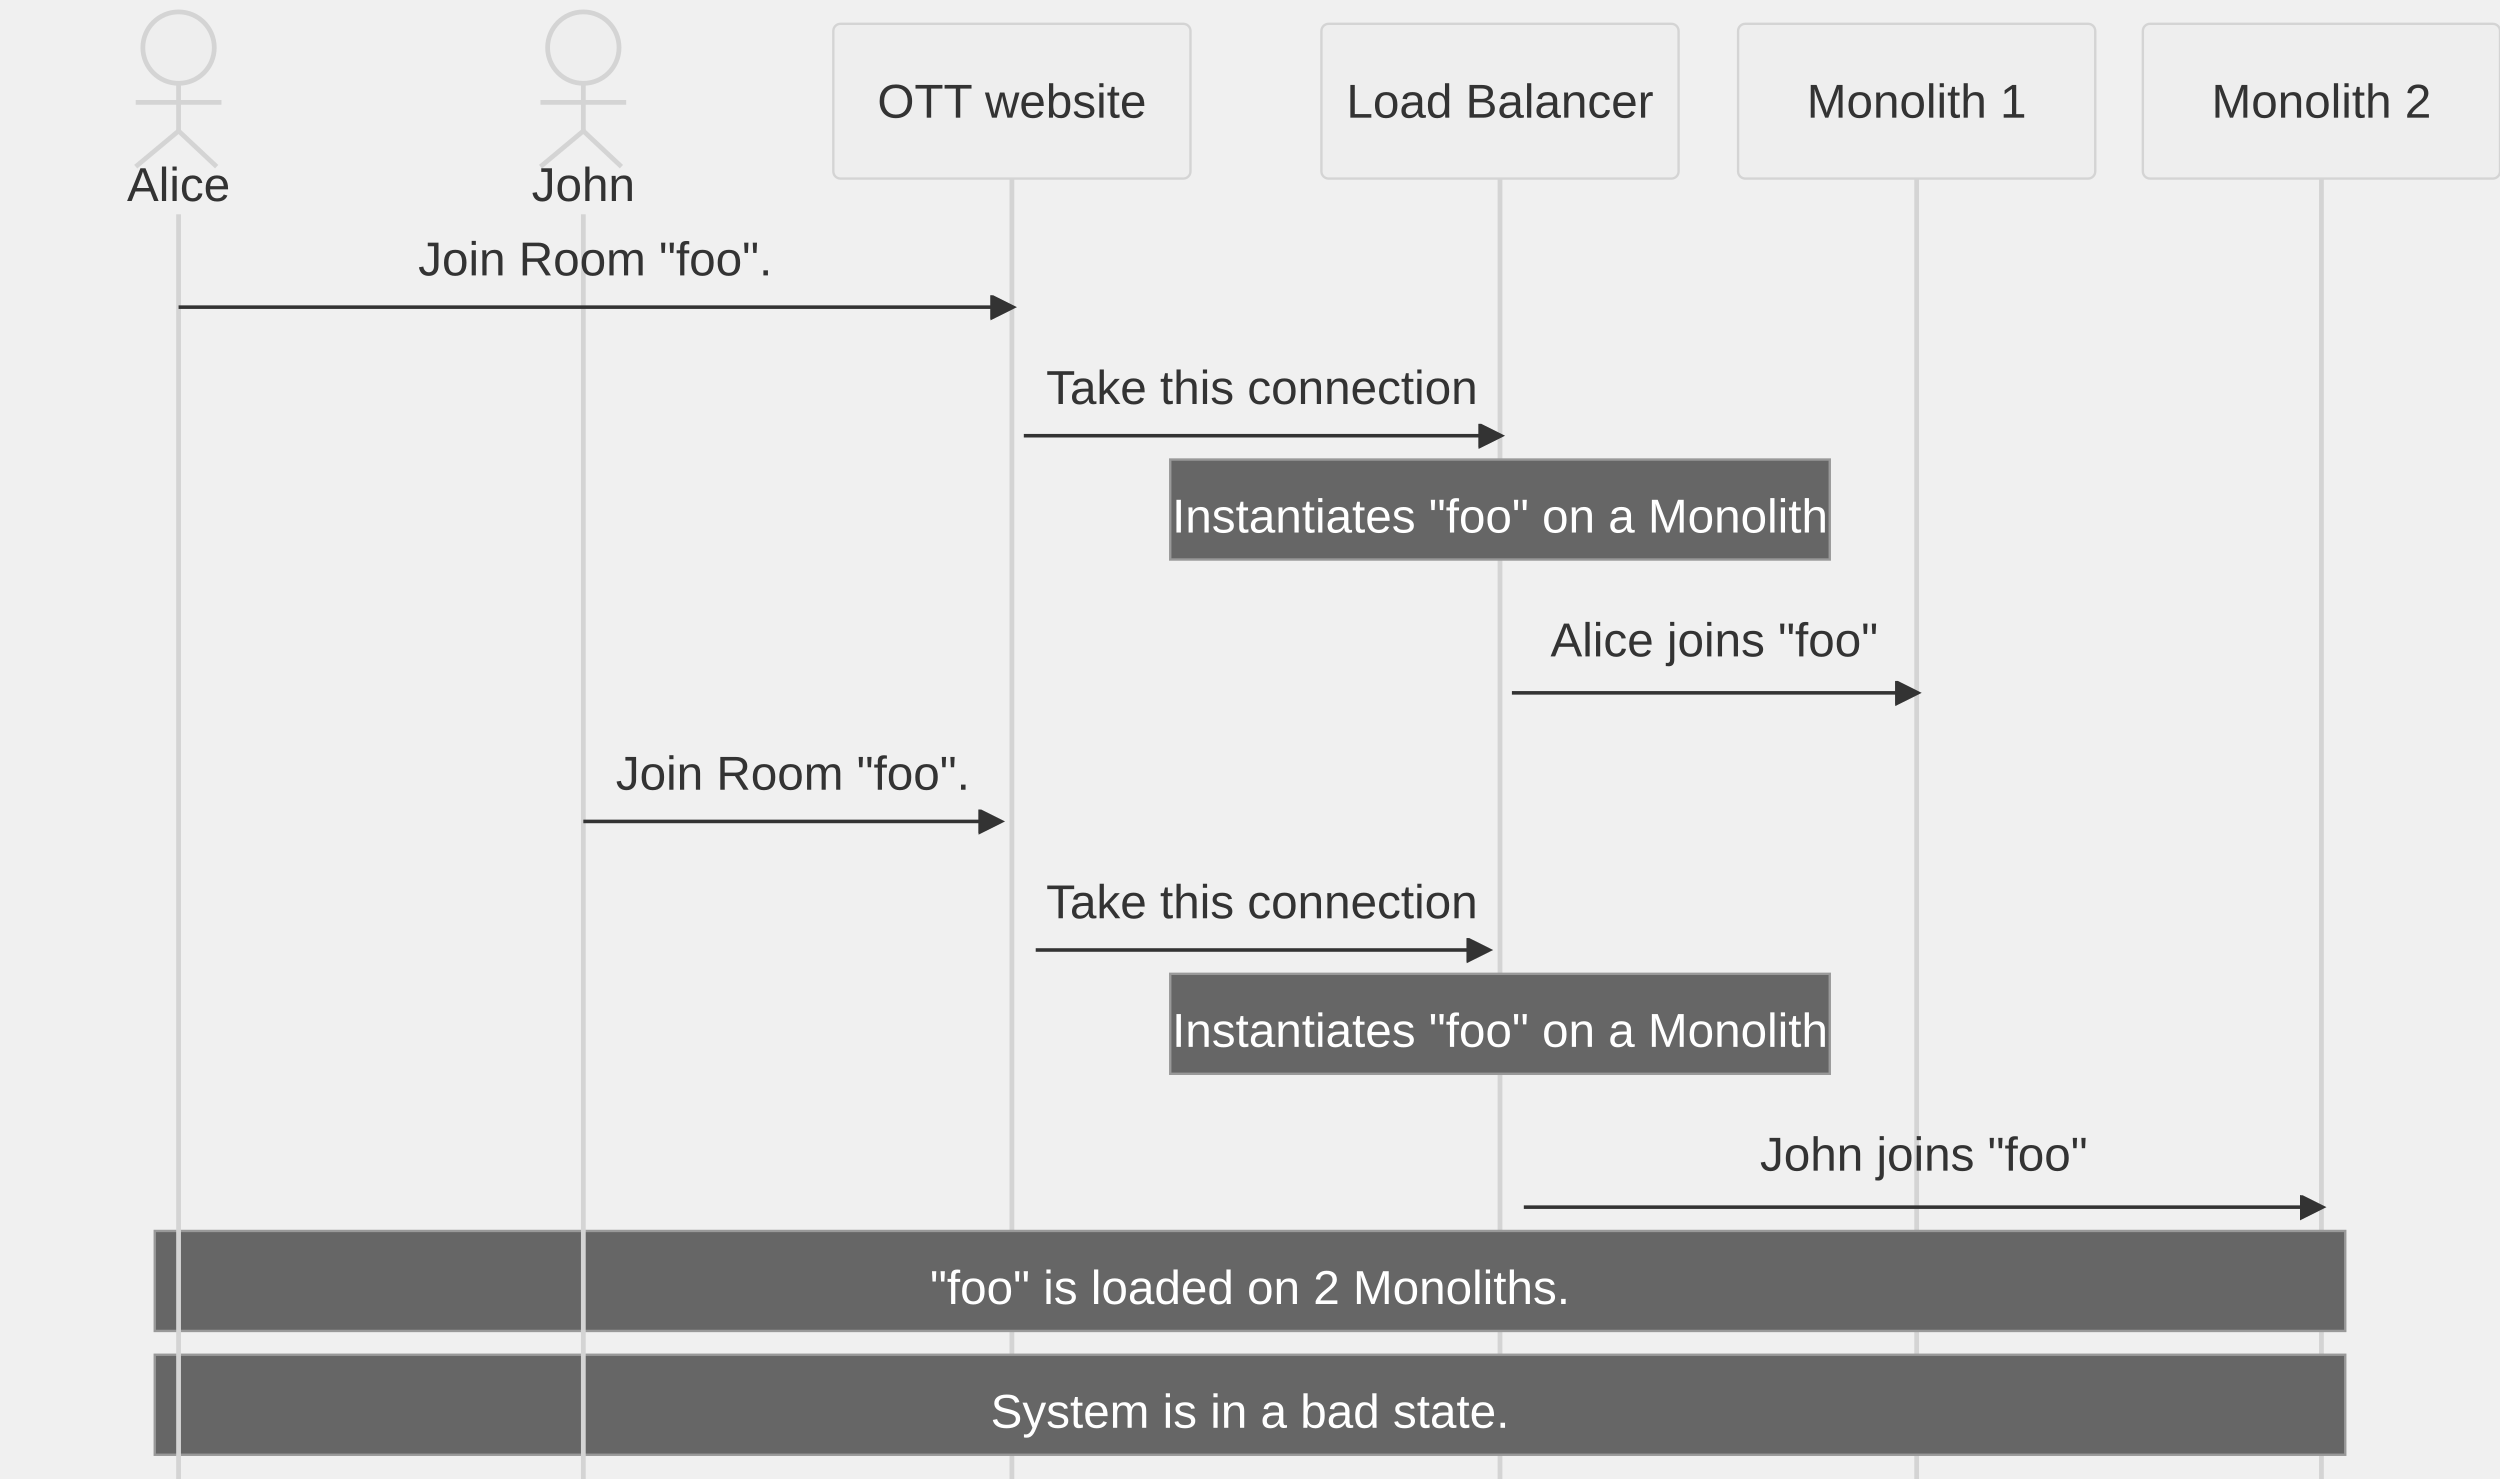
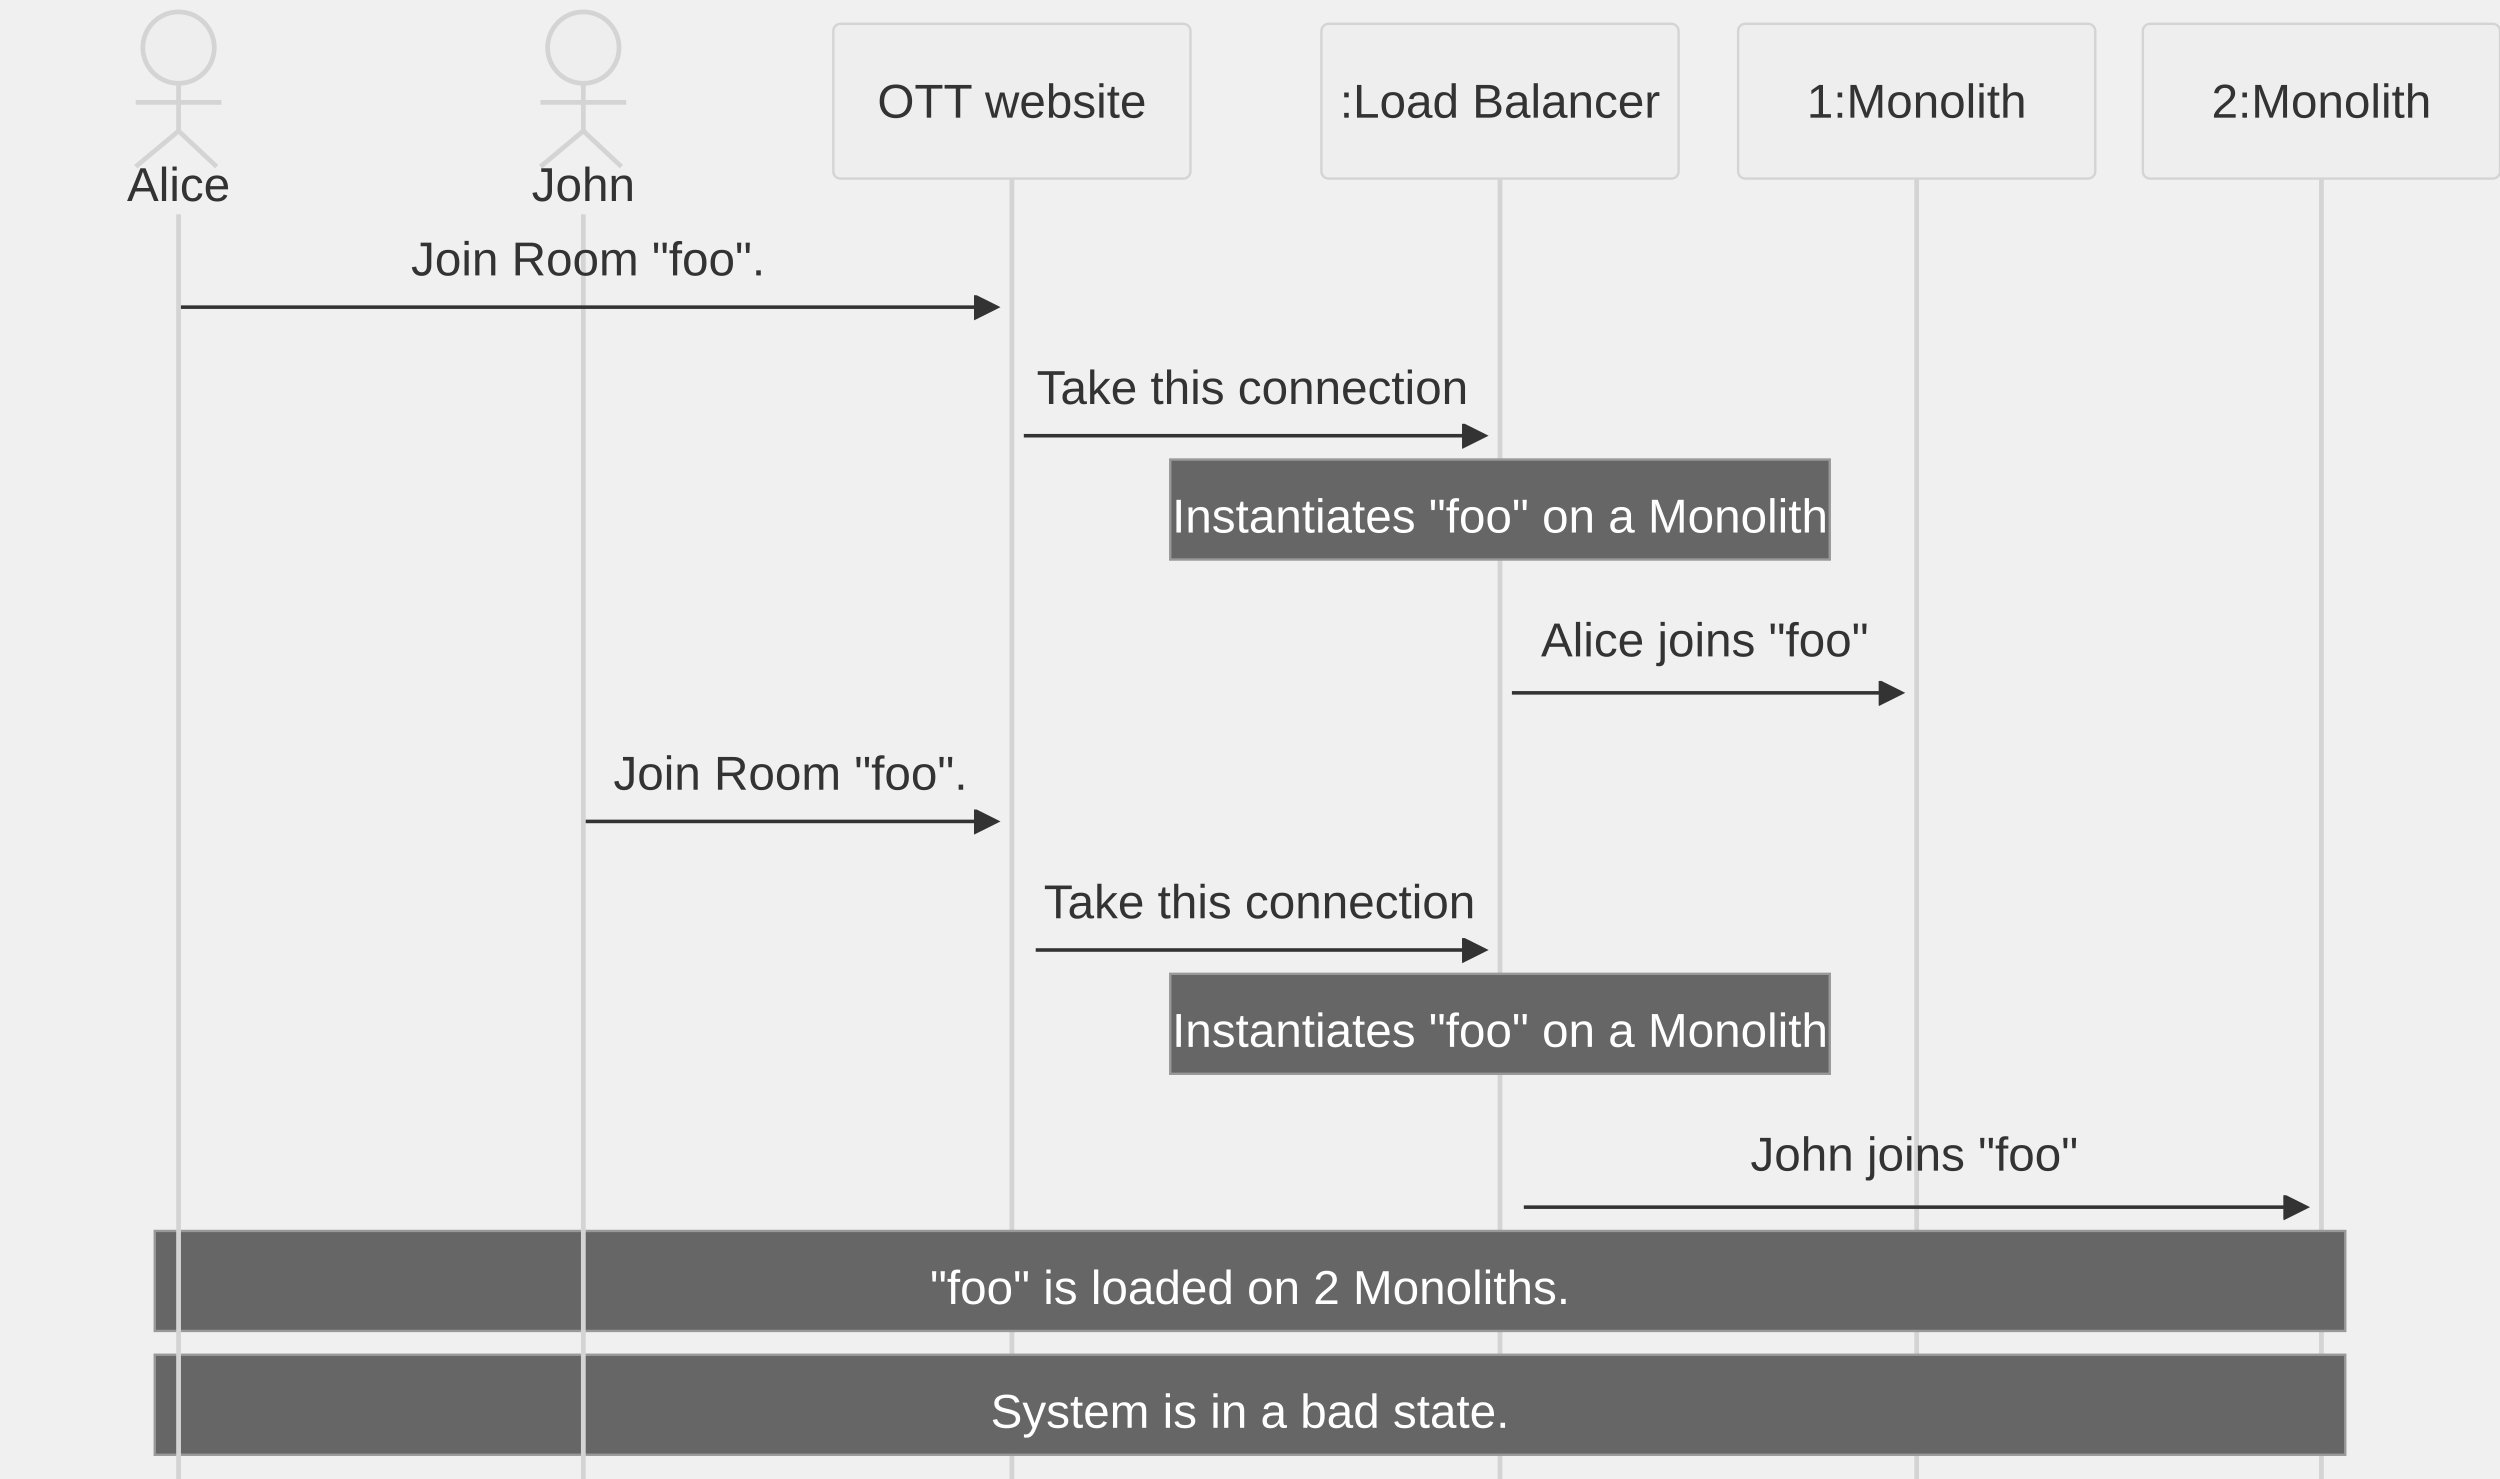
<svg xmlns="http://www.w3.org/2000/svg" aria-roledescription="sequence" role="graphics-document document" viewBox="0 -10 1050 621" style="max-width: 1050px; background-color: white;" width="100%" id="my-svg">
  <g>
    <line stroke="#999" stroke-width="0.5px" class="200" y2="2000" x2="975" y1="5" x1="975" id="actor5" />
    <g id="root-5">
      <rect class="actor" ry="3" rx="3" height="65" width="150" stroke="#666" fill="#eaeaea" y="0" x="900" />
      <text style="text-anchor: middle; font-size: 20px; font-weight: 400;" class="actor" alignment-baseline="central" dominant-baseline="central" y="32.5" x="975">
-         <tspan dy="0" x="975">Monolith 2</tspan>
+         <tspan dy="0" x="975">2:Monolith</tspan>
      </text>
    </g>
  </g>
  <g>
    <line stroke="#999" stroke-width="0.5px" class="200" y2="2000" x2="805" y1="5" x1="805" id="actor4" />
    <g id="root-4">
      <rect class="actor" ry="3" rx="3" height="65" width="150" stroke="#666" fill="#eaeaea" y="0" x="730" />
      <text style="text-anchor: middle; font-size: 20px; font-weight: 400;" class="actor" alignment-baseline="central" dominant-baseline="central" y="32.5" x="805">
-         <tspan dy="0" x="805">Monolith 1</tspan>
+         <tspan dy="0" x="805">1:Monolith</tspan>
      </text>
    </g>
  </g>
  <g>
    <line stroke="#999" stroke-width="0.5px" class="200" y2="2000" x2="630" y1="5" x1="630" id="actor3" />
    <g id="root-3">
      <rect class="actor" ry="3" rx="3" height="65" width="150" stroke="#666" fill="#eaeaea" y="0" x="555" />
      <text style="text-anchor: middle; font-size: 20px; font-weight: 400;" class="actor" alignment-baseline="central" dominant-baseline="central" y="32.5" x="630">
-         <tspan dy="0" x="630">Load Balancer</tspan>
+         <tspan dy="0" x="630">:Load Balancer</tspan>
      </text>
    </g>
  </g>
  <g>
    <line stroke="#999" stroke-width="0.5px" class="200" y2="2000" x2="425" y1="5" x1="425" id="actor2" />
    <g id="root-2">
      <rect class="actor" ry="3" rx="3" height="65" width="150" stroke="#666" fill="#eaeaea" y="0" x="350" />
      <text style="text-anchor: middle; font-size: 20px; font-weight: 400;" class="actor" alignment-baseline="central" dominant-baseline="central" y="32.5" x="425">
        <tspan dy="0" x="425">OTT website</tspan>
      </text>
    </g>
  </g>
  <style>#my-svg{font-family:"trebuchet ms",verdana,arial,sans-serif;font-size:16px;fill:#000000;}#my-svg .error-icon{fill:#552222;}#my-svg .error-text{fill:#552222;stroke:#552222;}#my-svg .edge-thickness-normal{stroke-width:2px;}#my-svg .edge-thickness-thick{stroke-width:3.5px;}#my-svg .edge-pattern-solid{stroke-dasharray:0;}#my-svg .edge-pattern-dashed{stroke-dasharray:3;}#my-svg .edge-pattern-dotted{stroke-dasharray:2;}#my-svg .marker{fill:#666;stroke:#666;}#my-svg .marker.cross{stroke:#666;}#my-svg svg{font-family:"trebuchet ms",verdana,arial,sans-serif;font-size:16px;}#my-svg .actor{stroke:hsl(0, 0%, 83%);fill:#eee;}#my-svg text.actor&gt;tspan{fill:#333;stroke:none;}#my-svg .actor-line{stroke:#666;}#my-svg .messageLine0{stroke-width:1.5;stroke-dasharray:none;stroke:#333;}#my-svg .messageLine1{stroke-width:1.5;stroke-dasharray:2,2;stroke:#333;}#my-svg #arrowhead path{fill:#333;stroke:#333;}#my-svg .sequenceNumber{fill:white;}#my-svg #sequencenumber{fill:#333;}#my-svg #crosshead path{fill:#333;stroke:#333;}#my-svg .messageText{fill:#333;stroke:none;}#my-svg .labelBox{stroke:hsl(0, 0%, 83%);fill:#eee;}#my-svg .labelText,#my-svg .labelText&gt;tspan{fill:#333;stroke:none;}#my-svg .loopText,#my-svg .loopText&gt;tspan{fill:#333;stroke:none;}#my-svg .loopLine{stroke-width:2px;stroke-dasharray:2,2;stroke:hsl(0, 0%, 83%);fill:hsl(0, 0%, 83%);}#my-svg .note{stroke:#999;fill:#666;}#my-svg .noteText,#my-svg .noteText&gt;tspan{fill:#fff;stroke:none;}#my-svg .activation0{fill:#f4f4f4;stroke:#666;}#my-svg .activation1{fill:#f4f4f4;stroke:#666;}#my-svg .activation2{fill:#f4f4f4;stroke:#666;}#my-svg .actorPopupMenu{position:absolute;}#my-svg .actorPopupMenuPanel{position:absolute;fill:#eee;box-shadow:0px 8px 16px 0px rgba(0,0,0,0.2);filter:drop-shadow(3px 5px 2px rgb(0 0 0 / 0.4));}#my-svg .actor-man line{stroke:hsl(0, 0%, 83%);fill:#eee;}#my-svg .actor-man circle,#my-svg line{stroke:hsl(0, 0%, 83%);fill:#eee;stroke-width:2px;}#my-svg :root{--mermaid-font-family:"trebuchet ms",verdana,arial,sans-serif;}</style>
  <g />
  <defs>
    <symbol height="24" width="24" id="computer">
      <path d="M2 2v13h20v-13h-20zm18 11h-16v-9h16v9zm-10.228 6l.466-1h3.524l.467 1h-4.457zm14.228 3h-24l2-6h2.104l-1.33 4h18.45l-1.297-4h2.073l2 6zm-5-10h-14v-7h14v7z" transform="scale(.5)" />
    </symbol>
  </defs>
  <defs>
    <symbol clip-rule="evenodd" fill-rule="evenodd" id="database">
      <path d="M12.258.001l.256.004.255.005.253.008.251.01.249.012.247.015.246.016.242.019.241.02.239.023.236.024.233.027.231.028.229.031.225.032.223.034.22.036.217.038.214.04.211.041.208.043.205.045.201.046.198.048.194.05.191.051.187.053.183.054.18.056.175.057.172.059.168.06.163.061.16.063.155.064.15.066.074.033.073.033.071.034.07.034.069.035.068.035.067.035.066.035.064.036.064.036.062.036.06.036.06.037.058.037.058.037.055.038.055.038.053.038.052.038.051.039.05.039.048.039.047.039.045.04.044.04.043.04.041.04.04.041.039.041.037.041.036.041.034.041.033.042.032.042.03.042.029.042.027.042.026.043.024.043.023.043.021.043.02.043.018.044.017.043.015.044.013.044.012.044.011.045.009.044.007.045.006.045.004.045.002.045.001.045v17l-.001.045-.002.045-.004.045-.006.045-.007.045-.009.044-.011.045-.012.044-.013.044-.015.044-.017.043-.018.044-.02.043-.021.043-.023.043-.024.043-.026.043-.027.042-.029.042-.03.042-.032.042-.033.042-.034.041-.036.041-.037.041-.039.041-.04.041-.041.04-.043.04-.044.04-.045.04-.047.039-.048.039-.05.039-.051.039-.052.038-.053.038-.055.038-.055.038-.058.037-.058.037-.06.037-.06.036-.062.036-.064.036-.064.036-.066.035-.067.035-.068.035-.069.035-.07.034-.071.034-.073.033-.074.033-.15.066-.155.064-.16.063-.163.061-.168.06-.172.059-.175.057-.18.056-.183.054-.187.053-.191.051-.194.05-.198.048-.201.046-.205.045-.208.043-.211.041-.214.04-.217.038-.22.036-.223.034-.225.032-.229.031-.231.028-.233.027-.236.024-.239.023-.241.02-.242.019-.246.016-.247.015-.249.012-.251.01-.253.008-.255.005-.256.004-.258.001-.258-.001-.256-.004-.255-.005-.253-.008-.251-.01-.249-.012-.247-.015-.245-.016-.243-.019-.241-.02-.238-.023-.236-.024-.234-.027-.231-.028-.228-.031-.226-.032-.223-.034-.22-.036-.217-.038-.214-.04-.211-.041-.208-.043-.204-.045-.201-.046-.198-.048-.195-.05-.19-.051-.187-.053-.184-.054-.179-.056-.176-.057-.172-.059-.167-.06-.164-.061-.159-.063-.155-.064-.151-.066-.074-.033-.072-.033-.072-.034-.07-.034-.069-.035-.068-.035-.067-.035-.066-.035-.064-.036-.063-.036-.062-.036-.061-.036-.06-.037-.058-.037-.057-.037-.056-.038-.055-.038-.053-.038-.052-.038-.051-.039-.049-.039-.049-.039-.046-.039-.046-.04-.044-.04-.043-.04-.041-.04-.04-.041-.039-.041-.037-.041-.036-.041-.034-.041-.033-.042-.032-.042-.03-.042-.029-.042-.027-.042-.026-.043-.024-.043-.023-.043-.021-.043-.02-.043-.018-.044-.017-.043-.015-.044-.013-.044-.012-.044-.011-.045-.009-.044-.007-.045-.006-.045-.004-.045-.002-.045-.001-.045v-17l.001-.045.002-.045.004-.045.006-.045.007-.045.009-.044.011-.045.012-.044.013-.044.015-.044.017-.043.018-.044.02-.043.021-.043.023-.043.024-.043.026-.043.027-.042.029-.042.03-.042.032-.042.033-.042.034-.041.036-.041.037-.041.039-.041.04-.041.041-.04.043-.04.044-.04.046-.04.046-.039.049-.039.049-.039.051-.039.052-.038.053-.038.055-.038.056-.038.057-.037.058-.037.06-.037.061-.036.062-.036.063-.036.064-.036.066-.035.067-.035.068-.035.069-.035.07-.034.072-.034.072-.033.074-.033.151-.066.155-.064.159-.063.164-.061.167-.06.172-.059.176-.057.179-.056.184-.054.187-.053.19-.051.195-.05.198-.048.201-.046.204-.045.208-.043.211-.041.214-.04.217-.038.22-.036.223-.034.226-.032.228-.031.231-.028.234-.027.236-.024.238-.023.241-.02.243-.019.245-.016.247-.015.249-.012.251-.01.253-.008.255-.005.256-.004.258-.001.258.001zm-9.258 20.499v.01l.001.021.003.021.004.022.005.021.006.022.007.022.009.023.01.022.011.023.012.023.013.023.015.023.016.024.017.023.018.024.019.024.021.024.022.025.023.024.024.025.052.049.056.05.061.051.066.051.07.051.075.051.079.052.084.052.088.052.092.052.097.052.102.051.105.052.11.052.114.051.119.051.123.051.127.05.131.05.135.05.139.048.144.049.147.047.152.047.155.047.16.045.163.045.167.043.171.043.176.041.178.041.183.039.187.039.19.037.194.035.197.035.202.033.204.031.209.03.212.029.216.027.219.025.222.024.226.021.23.02.233.018.236.016.24.015.243.012.246.01.249.008.253.005.256.004.259.001.26-.001.257-.004.254-.005.25-.008.247-.011.244-.012.241-.014.237-.016.233-.018.231-.021.226-.021.224-.024.22-.026.216-.027.212-.028.21-.031.205-.031.202-.034.198-.034.194-.036.191-.037.187-.039.183-.04.179-.04.175-.042.172-.043.168-.044.163-.045.16-.046.155-.046.152-.047.148-.048.143-.049.139-.049.136-.05.131-.05.126-.05.123-.051.118-.052.114-.051.11-.052.106-.052.101-.052.096-.052.092-.052.088-.053.083-.051.079-.052.074-.052.07-.051.065-.051.06-.051.056-.05.051-.05.023-.024.023-.025.021-.024.02-.024.019-.024.018-.024.017-.024.015-.023.014-.024.013-.023.012-.023.01-.023.01-.022.008-.022.006-.022.006-.022.004-.022.004-.021.001-.021.001-.021v-4.127l-.077.055-.08.053-.083.054-.085.053-.087.052-.09.052-.093.051-.095.05-.097.05-.1.049-.102.049-.105.048-.106.047-.109.047-.111.046-.114.045-.115.045-.118.044-.12.043-.122.042-.124.042-.126.041-.128.04-.13.04-.132.038-.134.038-.135.037-.138.037-.139.035-.142.035-.143.034-.144.033-.147.032-.148.031-.15.03-.151.03-.153.029-.154.027-.156.027-.158.026-.159.025-.161.024-.162.023-.163.022-.165.021-.166.02-.167.019-.169.018-.169.017-.171.016-.173.015-.173.014-.175.013-.175.012-.177.011-.178.01-.179.008-.179.008-.181.006-.182.005-.182.004-.184.003-.184.002h-.37l-.184-.002-.184-.003-.182-.004-.182-.005-.181-.006-.179-.008-.179-.008-.178-.01-.176-.011-.176-.012-.175-.013-.173-.014-.172-.015-.171-.016-.17-.017-.169-.018-.167-.019-.166-.02-.165-.021-.163-.022-.162-.023-.161-.024-.159-.025-.157-.026-.156-.027-.155-.027-.153-.029-.151-.03-.15-.03-.148-.031-.146-.032-.145-.033-.143-.034-.141-.035-.14-.035-.137-.037-.136-.037-.134-.038-.132-.038-.13-.04-.128-.04-.126-.041-.124-.042-.122-.042-.12-.044-.117-.043-.116-.045-.113-.045-.112-.046-.109-.047-.106-.047-.105-.048-.102-.049-.1-.049-.097-.05-.095-.05-.093-.052-.09-.051-.087-.052-.085-.053-.083-.054-.08-.054-.077-.054v4.127zm0-5.654v.011l.001.021.003.021.004.021.005.022.006.022.007.022.009.022.01.022.011.023.012.023.013.023.015.024.016.023.017.024.018.024.019.024.021.024.022.024.023.025.024.024.052.05.056.05.061.05.066.051.07.051.075.052.079.051.084.052.088.052.092.052.097.052.102.052.105.052.11.051.114.051.119.052.123.05.127.051.131.05.135.049.139.049.144.048.147.048.152.047.155.046.16.045.163.045.167.044.171.042.176.042.178.04.183.04.187.038.19.037.194.036.197.034.202.033.204.032.209.03.212.028.216.027.219.025.222.024.226.022.23.02.233.018.236.016.24.014.243.012.246.01.249.008.253.006.256.003.259.001.26-.001.257-.003.254-.006.25-.008.247-.01.244-.012.241-.015.237-.016.233-.018.231-.02.226-.022.224-.024.22-.025.216-.027.212-.029.21-.03.205-.032.202-.033.198-.035.194-.036.191-.037.187-.039.183-.039.179-.041.175-.042.172-.043.168-.044.163-.045.16-.045.155-.047.152-.047.148-.048.143-.048.139-.05.136-.049.131-.05.126-.051.123-.051.118-.051.114-.052.11-.052.106-.052.101-.052.096-.052.092-.052.088-.052.083-.052.079-.052.074-.051.07-.052.065-.051.06-.05.056-.051.051-.049.023-.025.023-.024.021-.025.02-.024.019-.024.018-.024.017-.024.015-.023.014-.023.013-.024.012-.022.01-.023.01-.023.008-.022.006-.022.006-.022.004-.021.004-.022.001-.021.001-.021v-4.139l-.077.054-.08.054-.083.054-.085.052-.087.053-.09.051-.093.051-.095.051-.097.05-.1.049-.102.049-.105.048-.106.047-.109.047-.111.046-.114.045-.115.044-.118.044-.12.044-.122.042-.124.042-.126.041-.128.04-.13.039-.132.039-.134.038-.135.037-.138.036-.139.036-.142.035-.143.033-.144.033-.147.033-.148.031-.15.03-.151.03-.153.028-.154.028-.156.027-.158.026-.159.025-.161.024-.162.023-.163.022-.165.021-.166.02-.167.019-.169.018-.169.017-.171.016-.173.015-.173.014-.175.013-.175.012-.177.011-.178.009-.179.009-.179.007-.181.007-.182.005-.182.004-.184.003-.184.002h-.37l-.184-.002-.184-.003-.182-.004-.182-.005-.181-.007-.179-.007-.179-.009-.178-.009-.176-.011-.176-.012-.175-.013-.173-.014-.172-.015-.171-.016-.17-.017-.169-.018-.167-.019-.166-.02-.165-.021-.163-.022-.162-.023-.161-.024-.159-.025-.157-.026-.156-.027-.155-.028-.153-.028-.151-.03-.15-.03-.148-.031-.146-.033-.145-.033-.143-.033-.141-.035-.14-.036-.137-.036-.136-.037-.134-.038-.132-.039-.13-.039-.128-.04-.126-.041-.124-.042-.122-.043-.12-.043-.117-.044-.116-.044-.113-.046-.112-.046-.109-.046-.106-.047-.105-.048-.102-.049-.1-.049-.097-.05-.095-.051-.093-.051-.09-.051-.087-.053-.085-.052-.083-.054-.08-.054-.077-.054v4.139zm0-5.666v.011l.001.02.003.022.004.021.005.022.006.021.007.022.009.023.01.022.011.023.012.023.013.023.015.023.016.024.017.024.018.023.019.024.021.025.022.024.023.024.024.025.052.05.056.05.061.05.066.051.07.051.075.052.079.051.084.052.088.052.092.052.097.052.102.052.105.051.11.052.114.051.119.051.123.051.127.05.131.05.135.05.139.049.144.048.147.048.152.047.155.046.16.045.163.045.167.043.171.043.176.042.178.04.183.04.187.038.19.037.194.036.197.034.202.033.204.032.209.03.212.028.216.027.219.025.222.024.226.021.23.02.233.018.236.017.24.014.243.012.246.01.249.008.253.006.256.003.259.001.26-.001.257-.003.254-.006.25-.008.247-.01.244-.013.241-.014.237-.016.233-.018.231-.02.226-.022.224-.024.22-.025.216-.027.212-.029.21-.03.205-.032.202-.033.198-.035.194-.036.191-.037.187-.039.183-.039.179-.041.175-.042.172-.043.168-.044.163-.045.16-.045.155-.047.152-.047.148-.048.143-.049.139-.049.136-.049.131-.051.126-.05.123-.051.118-.052.114-.051.11-.052.106-.052.101-.052.096-.052.092-.052.088-.052.083-.052.079-.052.074-.052.07-.051.065-.051.06-.051.056-.05.051-.049.023-.025.023-.025.021-.024.02-.024.019-.024.018-.024.017-.024.015-.023.014-.024.013-.023.012-.023.01-.022.01-.023.008-.022.006-.022.006-.022.004-.022.004-.021.001-.021.001-.021v-4.153l-.077.054-.08.054-.083.053-.085.053-.087.053-.09.051-.093.051-.095.051-.097.05-.1.049-.102.048-.105.048-.106.048-.109.046-.111.046-.114.046-.115.044-.118.044-.12.043-.122.043-.124.042-.126.041-.128.04-.13.039-.132.039-.134.038-.135.037-.138.036-.139.036-.142.034-.143.034-.144.033-.147.032-.148.032-.15.03-.151.03-.153.028-.154.028-.156.027-.158.026-.159.024-.161.024-.162.023-.163.023-.165.021-.166.02-.167.019-.169.018-.169.017-.171.016-.173.015-.173.014-.175.013-.175.012-.177.01-.178.01-.179.009-.179.007-.181.006-.182.006-.182.004-.184.003-.184.001-.185.001-.185-.001-.184-.001-.184-.003-.182-.004-.182-.006-.181-.006-.179-.007-.179-.009-.178-.01-.176-.01-.176-.012-.175-.013-.173-.014-.172-.015-.171-.016-.17-.017-.169-.018-.167-.019-.166-.02-.165-.021-.163-.023-.162-.023-.161-.024-.159-.024-.157-.026-.156-.027-.155-.028-.153-.028-.151-.03-.15-.03-.148-.032-.146-.032-.145-.033-.143-.034-.141-.034-.14-.036-.137-.036-.136-.037-.134-.038-.132-.039-.13-.039-.128-.041-.126-.041-.124-.041-.122-.043-.12-.043-.117-.044-.116-.044-.113-.046-.112-.046-.109-.046-.106-.048-.105-.048-.102-.048-.1-.05-.097-.049-.095-.051-.093-.051-.09-.052-.087-.052-.085-.053-.083-.053-.08-.054-.077-.054v4.153zm8.74-8.179l-.257.004-.254.005-.25.008-.247.011-.244.012-.241.014-.237.016-.233.018-.231.021-.226.022-.224.023-.22.026-.216.027-.212.028-.21.031-.205.032-.202.033-.198.034-.194.036-.191.038-.187.038-.183.04-.179.041-.175.042-.172.043-.168.043-.163.045-.16.046-.155.046-.152.048-.148.048-.143.048-.139.049-.136.05-.131.05-.126.051-.123.051-.118.051-.114.052-.11.052-.106.052-.101.052-.096.052-.092.052-.088.052-.083.052-.079.052-.074.051-.07.052-.065.051-.06.05-.056.05-.051.05-.023.025-.023.024-.021.024-.02.025-.019.024-.018.024-.017.023-.015.024-.014.023-.013.023-.012.023-.01.023-.01.022-.008.022-.006.023-.006.021-.004.022-.004.021-.001.021-.001.021.001.021.001.021.004.021.004.022.006.021.006.023.008.022.01.022.01.023.012.023.013.023.014.023.015.024.017.023.018.024.019.024.02.025.021.024.023.024.023.025.051.05.056.05.06.05.065.051.07.052.074.051.079.052.083.052.088.052.092.052.096.052.101.052.106.052.11.052.114.052.118.051.123.051.126.051.131.05.136.05.139.049.143.048.148.048.152.048.155.046.16.046.163.045.168.043.172.043.175.042.179.041.183.04.187.038.191.038.194.036.198.034.202.033.205.032.21.031.212.028.216.027.22.026.224.023.226.022.231.021.233.018.237.016.241.014.244.012.247.011.25.008.254.005.257.004.26.001.26-.001.257-.004.254-.005.25-.008.247-.011.244-.012.241-.014.237-.016.233-.018.231-.021.226-.022.224-.023.22-.026.216-.027.212-.028.21-.031.205-.032.202-.033.198-.034.194-.036.191-.038.187-.038.183-.04.179-.041.175-.042.172-.043.168-.043.163-.045.16-.046.155-.046.152-.048.148-.048.143-.048.139-.049.136-.05.131-.05.126-.051.123-.051.118-.051.114-.052.11-.052.106-.052.101-.052.096-.052.092-.052.088-.052.083-.052.079-.052.074-.051.07-.052.065-.051.06-.05.056-.05.051-.05.023-.025.023-.024.021-.024.02-.025.019-.024.018-.024.017-.023.015-.024.014-.023.013-.023.012-.023.01-.023.01-.022.008-.022.006-.023.006-.021.004-.022.004-.021.001-.021.001-.021-.001-.021-.001-.021-.004-.021-.004-.022-.006-.021-.006-.023-.008-.022-.01-.022-.01-.023-.012-.023-.013-.023-.014-.023-.015-.024-.017-.023-.018-.024-.019-.024-.02-.025-.021-.024-.023-.024-.023-.025-.051-.05-.056-.05-.06-.05-.065-.051-.07-.052-.074-.051-.079-.052-.083-.052-.088-.052-.092-.052-.096-.052-.101-.052-.106-.052-.11-.052-.114-.052-.118-.051-.123-.051-.126-.051-.131-.05-.136-.05-.139-.049-.143-.048-.148-.048-.152-.048-.155-.046-.16-.046-.163-.045-.168-.043-.172-.043-.175-.042-.179-.041-.183-.04-.187-.038-.191-.038-.194-.036-.198-.034-.202-.033-.205-.032-.21-.031-.212-.028-.216-.027-.22-.026-.224-.023-.226-.022-.231-.021-.233-.018-.237-.016-.241-.014-.244-.012-.247-.011-.25-.008-.254-.005-.257-.004-.26-.001-.26.001z" transform="scale(.5)" />
    </symbol>
  </defs>
  <defs>
    <symbol height="24" width="24" id="clock">
      <path d="M12 2c5.514 0 10 4.486 10 10s-4.486 10-10 10-10-4.486-10-10 4.486-10 10-10zm0-2c-6.627 0-12 5.373-12 12s5.373 12 12 12 12-5.373 12-12-5.373-12-12-12zm5.848 12.459c.202.038.202.333.001.372-1.907.361-6.045 1.111-6.547 1.111-.719 0-1.301-.582-1.301-1.301 0-.512.77-5.447 1.125-7.445.034-.192.312-.181.343.014l.985 6.238 5.394 1.011z" transform="scale(.5)" />
    </symbol>
  </defs>
  <defs>
-     <marker orient="auto" markerHeight="12" markerWidth="12" markerUnits="userSpaceOnUse" refY="5" refX="9" id="arrowhead">
+     <marker orient="auto" markerHeight="12" markerWidth="12" markerUnits="userSpaceOnUse" refY="5" refX="7.9" id="arrowhead">
      <path d="M 0 0 L 10 5 L 0 10 z" />
    </marker>
  </defs>
  <defs>
-     <marker refY="5" refX="4" orient="auto" markerHeight="8" markerWidth="15" id="crosshead">
+     <marker refY="4.5" refX="4" orient="auto" markerHeight="8" markerWidth="15" id="crosshead">
      <path style="stroke-dasharray: 0, 0;" d="M 1,2 L 6,7 M 6,2 L 1,7" stroke-width="1pt" stroke="#000000" fill="none" />
    </marker>
  </defs>
  <defs>
-     <marker orient="auto" markerHeight="28" markerWidth="20" refY="7" refX="18" id="filled-head">
+     <marker orient="auto" markerHeight="28" markerWidth="20" refY="7" refX="15.5" id="filled-head">
      <path d="M 18,7 L9,13 L14,7 L9,1 Z" />
    </marker>
  </defs>
  <defs>
    <marker orient="auto" markerHeight="40" markerWidth="60" refY="15" refX="15" id="sequencenumber">
      <circle r="6" cy="15" cx="15" />
    </marker>
  </defs>
  <g />
  <g />
  <g>
    <rect class="note" ry="0" rx="0" height="42" width="277" stroke="#666" fill="#EDF2AE" y="183" x="491.5" />
    <text style="font-size: 20px; font-weight: 400;" dy="1em" class="noteText" alignment-baseline="middle" dominant-baseline="middle" text-anchor="middle" y="188" x="630">
      <tspan x="630">Instantiates "foo" on a Monolith</tspan>
    </text>
  </g>
  <g />
  <g />
  <g />
  <g>
    <rect class="note" ry="0" rx="0" height="42" width="277" stroke="#666" fill="#EDF2AE" y="399" x="491.5" />
    <text style="font-size: 20px; font-weight: 400;" dy="1em" class="noteText" alignment-baseline="middle" dominant-baseline="middle" text-anchor="middle" y="404" x="630">
      <tspan x="630">Instantiates "foo" on a Monolith</tspan>
    </text>
  </g>
  <g />
  <g>
    <rect class="note" ry="0" rx="0" height="42" width="920" stroke="#666" fill="#EDF2AE" y="507" x="65" />
    <text style="font-size: 20px; font-weight: 400;" dy="1em" class="noteText" alignment-baseline="middle" dominant-baseline="middle" text-anchor="middle" y="512" x="525">
      <tspan x="525">"foo" is loaded on 2 Monoliths.</tspan>
    </text>
  </g>
  <g>
    <rect class="note" ry="0" rx="0" height="42" width="920" stroke="#666" fill="#EDF2AE" y="559" x="65" />
    <text style="font-size: 20px; font-weight: 400;" dy="1em" class="noteText" alignment-baseline="middle" dominant-baseline="middle" text-anchor="middle" y="564" x="525">
      <tspan x="525">System is in a bad state.</tspan>
    </text>
  </g>
  <line stroke="#999" stroke-width="0.5px" class="200" y2="2000" x2="75" y1="80" x1="75" id="actor0" />
  <g class="actor-man">
    <line y2="45" x2="75" y1="25" x1="75" id="actor-man-torso0" />
    <line y2="33" x2="93" y1="33" x1="57" id="actor-man-arms0" />
    <line y2="45" x2="75" y1="60" x1="57" />
    <line y2="60" x2="91" y1="45" x1="75" />
    <circle height="65" width="150" r="15" cy="10" cx="75" />
    <text style="text-anchor: middle; font-size: 20px; font-weight: 400;" class="actor" alignment-baseline="central" dominant-baseline="central" y="67.5" x="75">
      <tspan dy="0" x="75">Alice</tspan>
    </text>
  </g>
  <line stroke="#999" stroke-width="0.5px" class="200" y2="2000" x2="245" y1="80" x1="245" id="actor1" />
  <g class="actor-man">
    <line y2="45" x2="245" y1="25" x1="245" id="actor-man-torso1" />
    <line y2="33" x2="263" y1="33" x1="227" id="actor-man-arms1" />
    <line y2="45" x2="245" y1="60" x1="227" />
    <line y2="60" x2="261" y1="45" x1="245" />
    <circle height="65" width="150" r="15" cy="10" cx="245" />
    <text style="text-anchor: middle; font-size: 20px; font-weight: 400;" class="actor" alignment-baseline="central" dominant-baseline="central" y="67.5" x="245">
      <tspan dy="0" x="245">John</tspan>
    </text>
  </g>
-   <text style="font-size: 20px; font-weight: 400;" dy="1em" class="messageText" alignment-baseline="middle" dominant-baseline="middle" text-anchor="middle" y="80" x="250">Join Room "foo".</text>
-   <line style="fill: none;" marker-end="url(#arrowhead)" stroke="none" stroke-width="2" class="messageLine0" y2="119" x2="425" y1="119" x1="75" />
-   <text style="font-size: 20px; font-weight: 400;" dy="1em" class="messageText" alignment-baseline="middle" dominant-baseline="middle" text-anchor="middle" y="134" x="530">Take this connection</text>
-   <line style="fill: none;" marker-end="url(#arrowhead)" stroke="none" stroke-width="2" class="messageLine0" y2="173" x2="630" y1="173" x1="430" />
-   <text style="font-size: 20px; font-weight: 400;" dy="1em" class="messageText" alignment-baseline="middle" dominant-baseline="middle" text-anchor="middle" y="240" x="720">Alice joins "foo"</text>
-   <line style="fill: none;" marker-end="url(#arrowhead)" stroke="none" stroke-width="2" class="messageLine0" y2="281" x2="805" y1="281" x1="635" />
-   <text style="font-size: 20px; font-weight: 400;" dy="1em" class="messageText" alignment-baseline="middle" dominant-baseline="middle" text-anchor="middle" y="296" x="333">Join Room "foo".</text>
-   <line style="fill: none;" marker-end="url(#arrowhead)" stroke="none" stroke-width="2" class="messageLine0" y2="335" x2="420" y1="335" x1="245" />
-   <text style="font-size: 20px; font-weight: 400;" dy="1em" class="messageText" alignment-baseline="middle" dominant-baseline="middle" text-anchor="middle" y="350" x="530">Take this connection</text>
-   <line style="fill: none;" marker-end="url(#arrowhead)" stroke="none" stroke-width="2" class="messageLine0" y2="389" x2="625" y1="389" x1="435" />
-   <text style="font-size: 20px; font-weight: 400;" dy="1em" class="messageText" alignment-baseline="middle" dominant-baseline="middle" text-anchor="middle" y="456" x="808">John joins "foo"</text>
-   <line style="fill: none;" marker-end="url(#arrowhead)" stroke="none" stroke-width="2" class="messageLine0" y2="497" x2="975" y1="497" x1="640" />
+   <text style="font-size: 20px; font-weight: 400;" dy="1em" class="messageText" alignment-baseline="middle" dominant-baseline="middle" text-anchor="middle" y="80" x="247">Join Room "foo".</text>
+   <line style="fill: none;" marker-end="url(#arrowhead)" stroke="none" stroke-width="2" class="messageLine0" y2="119" x2="417" y1="119" x1="76" />
+   <text style="font-size: 20px; font-weight: 400;" dy="1em" class="messageText" alignment-baseline="middle" dominant-baseline="middle" text-anchor="middle" y="134" x="526">Take this connection</text>
+   <line style="fill: none;" marker-end="url(#arrowhead)" stroke="none" stroke-width="2" class="messageLine0" y2="173" x2="622" y1="173" x1="430" />
+   <text style="font-size: 20px; font-weight: 400;" dy="1em" class="messageText" alignment-baseline="middle" dominant-baseline="middle" text-anchor="middle" y="240" x="716">Alice joins "foo"</text>
+   <line style="fill: none;" marker-end="url(#arrowhead)" stroke="none" stroke-width="2" class="messageLine0" y2="281" x2="797" y1="281" x1="635" />
+   <text style="font-size: 20px; font-weight: 400;" dy="1em" class="messageText" alignment-baseline="middle" dominant-baseline="middle" text-anchor="middle" y="296" x="332">Join Room "foo".</text>
+   <line style="fill: none;" marker-end="url(#arrowhead)" stroke="none" stroke-width="2" class="messageLine0" y2="335" x2="417" y1="335" x1="246" />
+   <text style="font-size: 20px; font-weight: 400;" dy="1em" class="messageText" alignment-baseline="middle" dominant-baseline="middle" text-anchor="middle" y="350" x="529">Take this connection</text>
+   <line style="fill: none;" marker-end="url(#arrowhead)" stroke="none" stroke-width="2" class="messageLine0" y2="389" x2="622" y1="389" x1="435" />
+   <text style="font-size: 20px; font-weight: 400;" dy="1em" class="messageText" alignment-baseline="middle" dominant-baseline="middle" text-anchor="middle" y="456" x="804">John joins "foo"</text>
+   <line style="fill: none;" marker-end="url(#arrowhead)" stroke="none" stroke-width="2" class="messageLine0" y2="497" x2="967" y1="497" x1="640" />
</svg>
